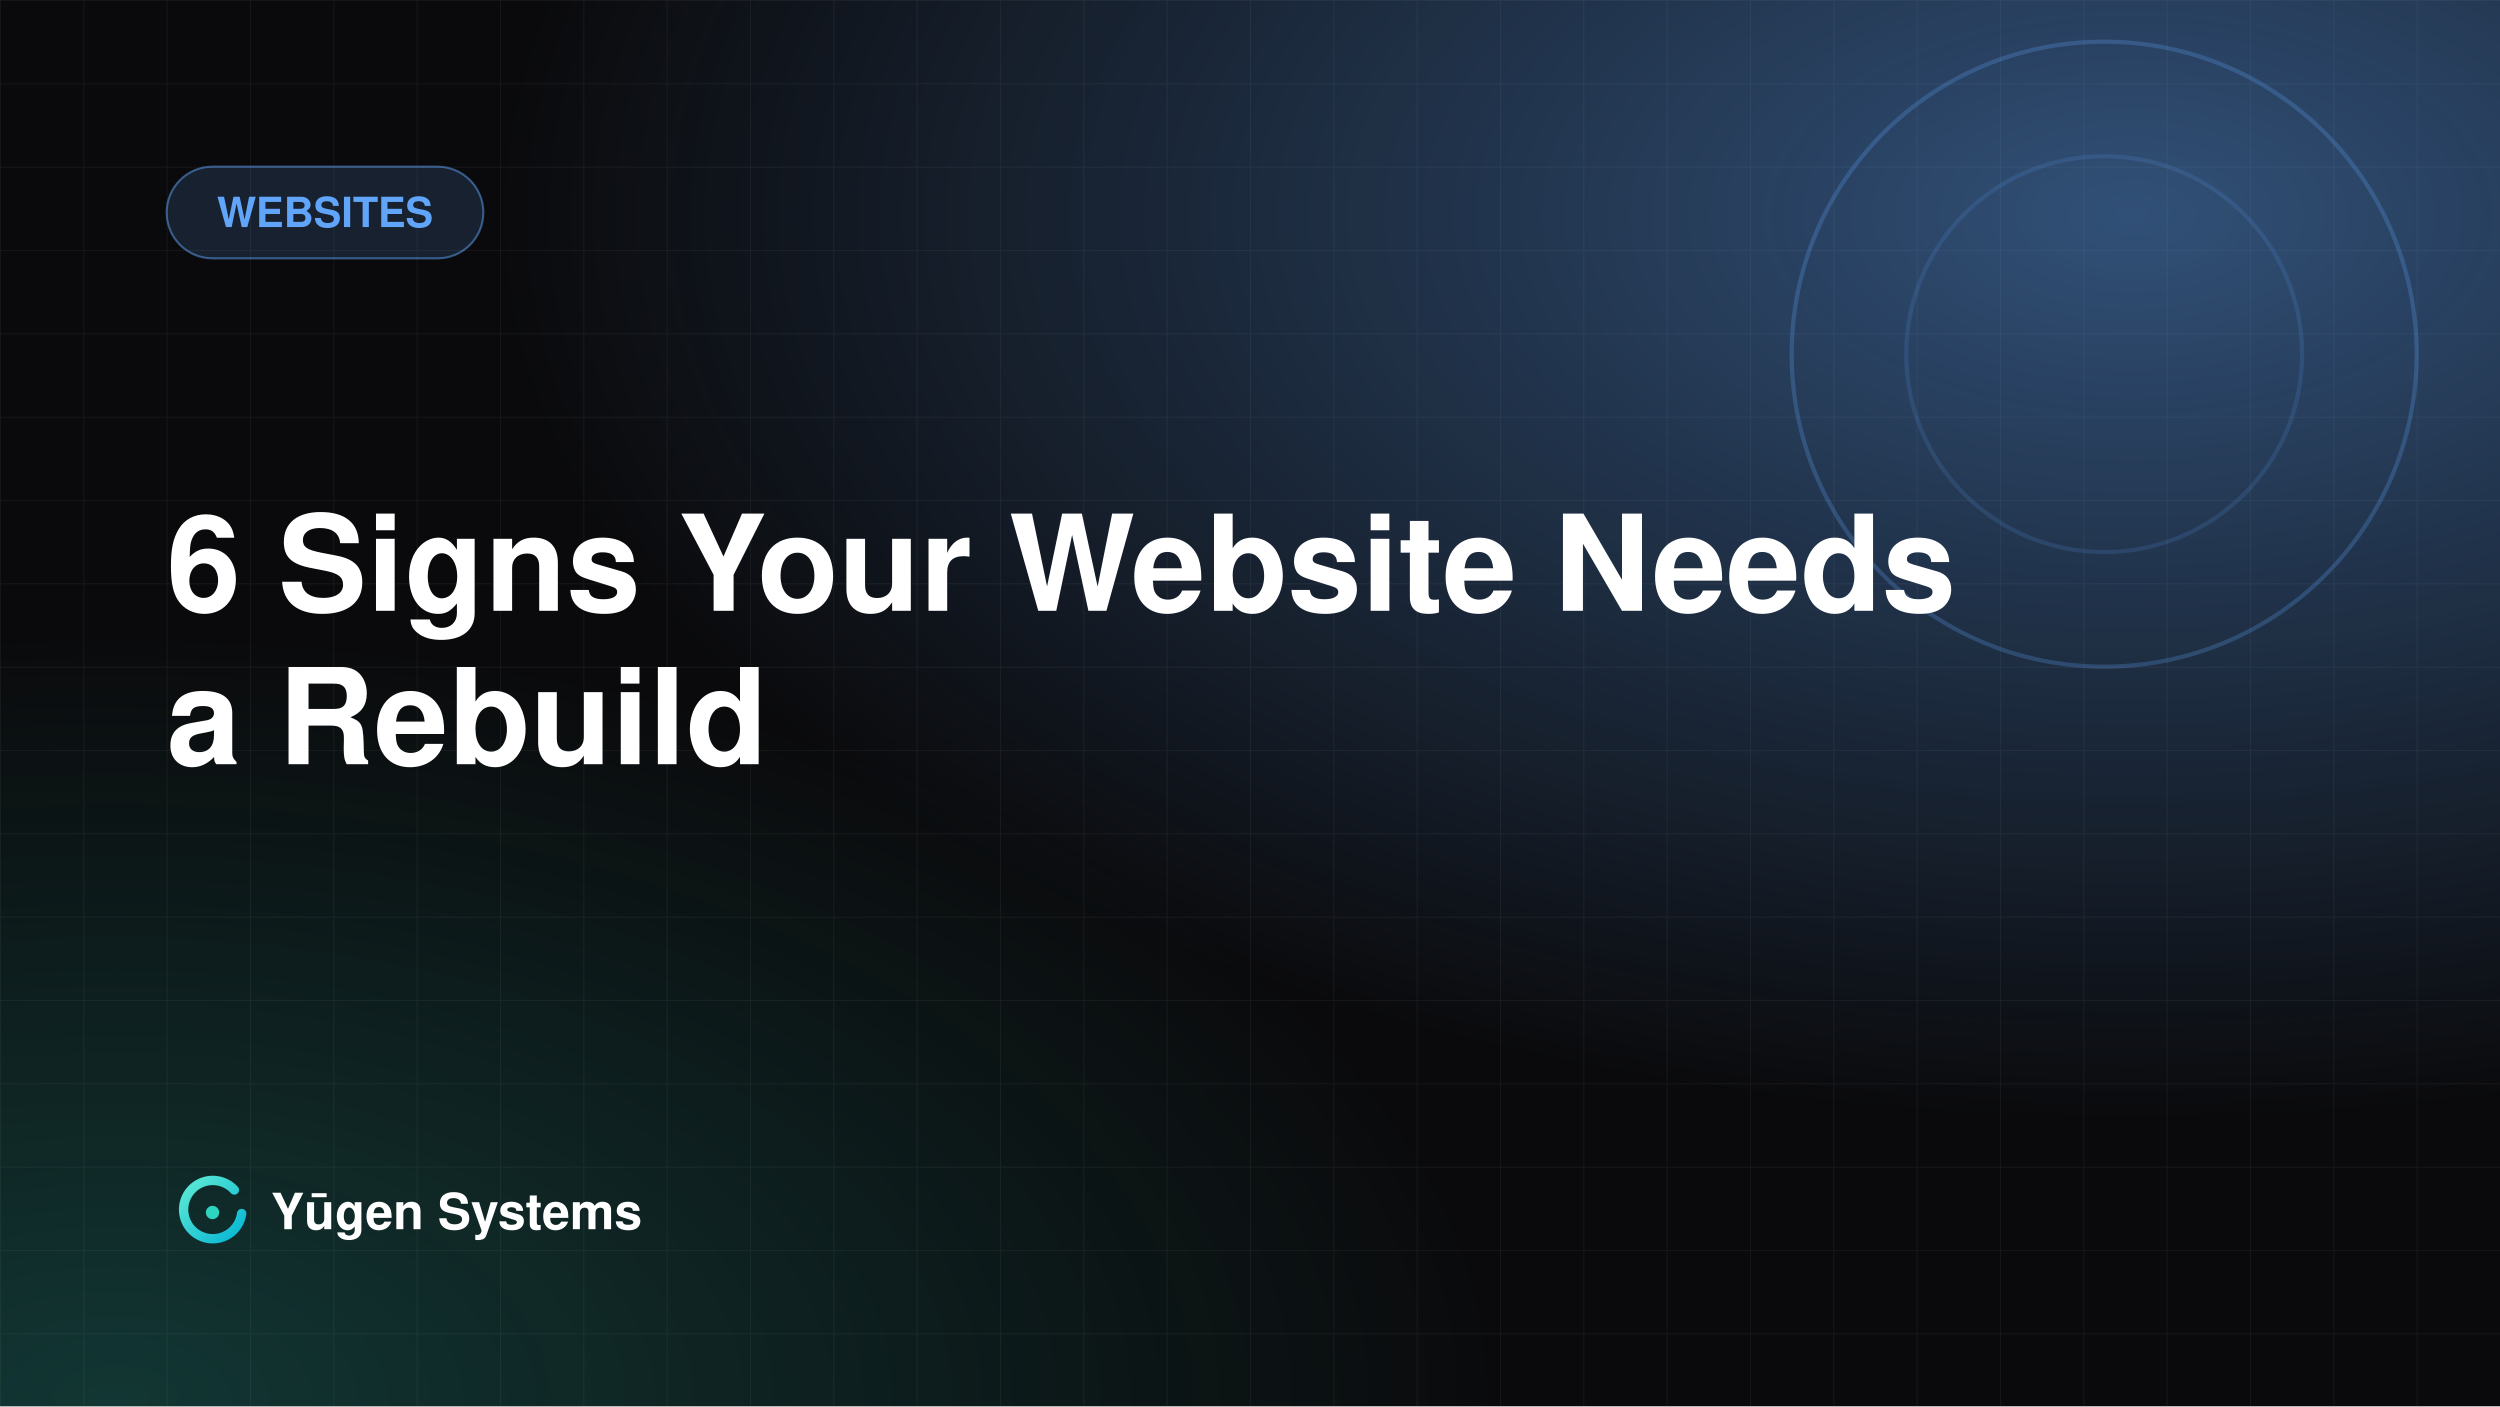
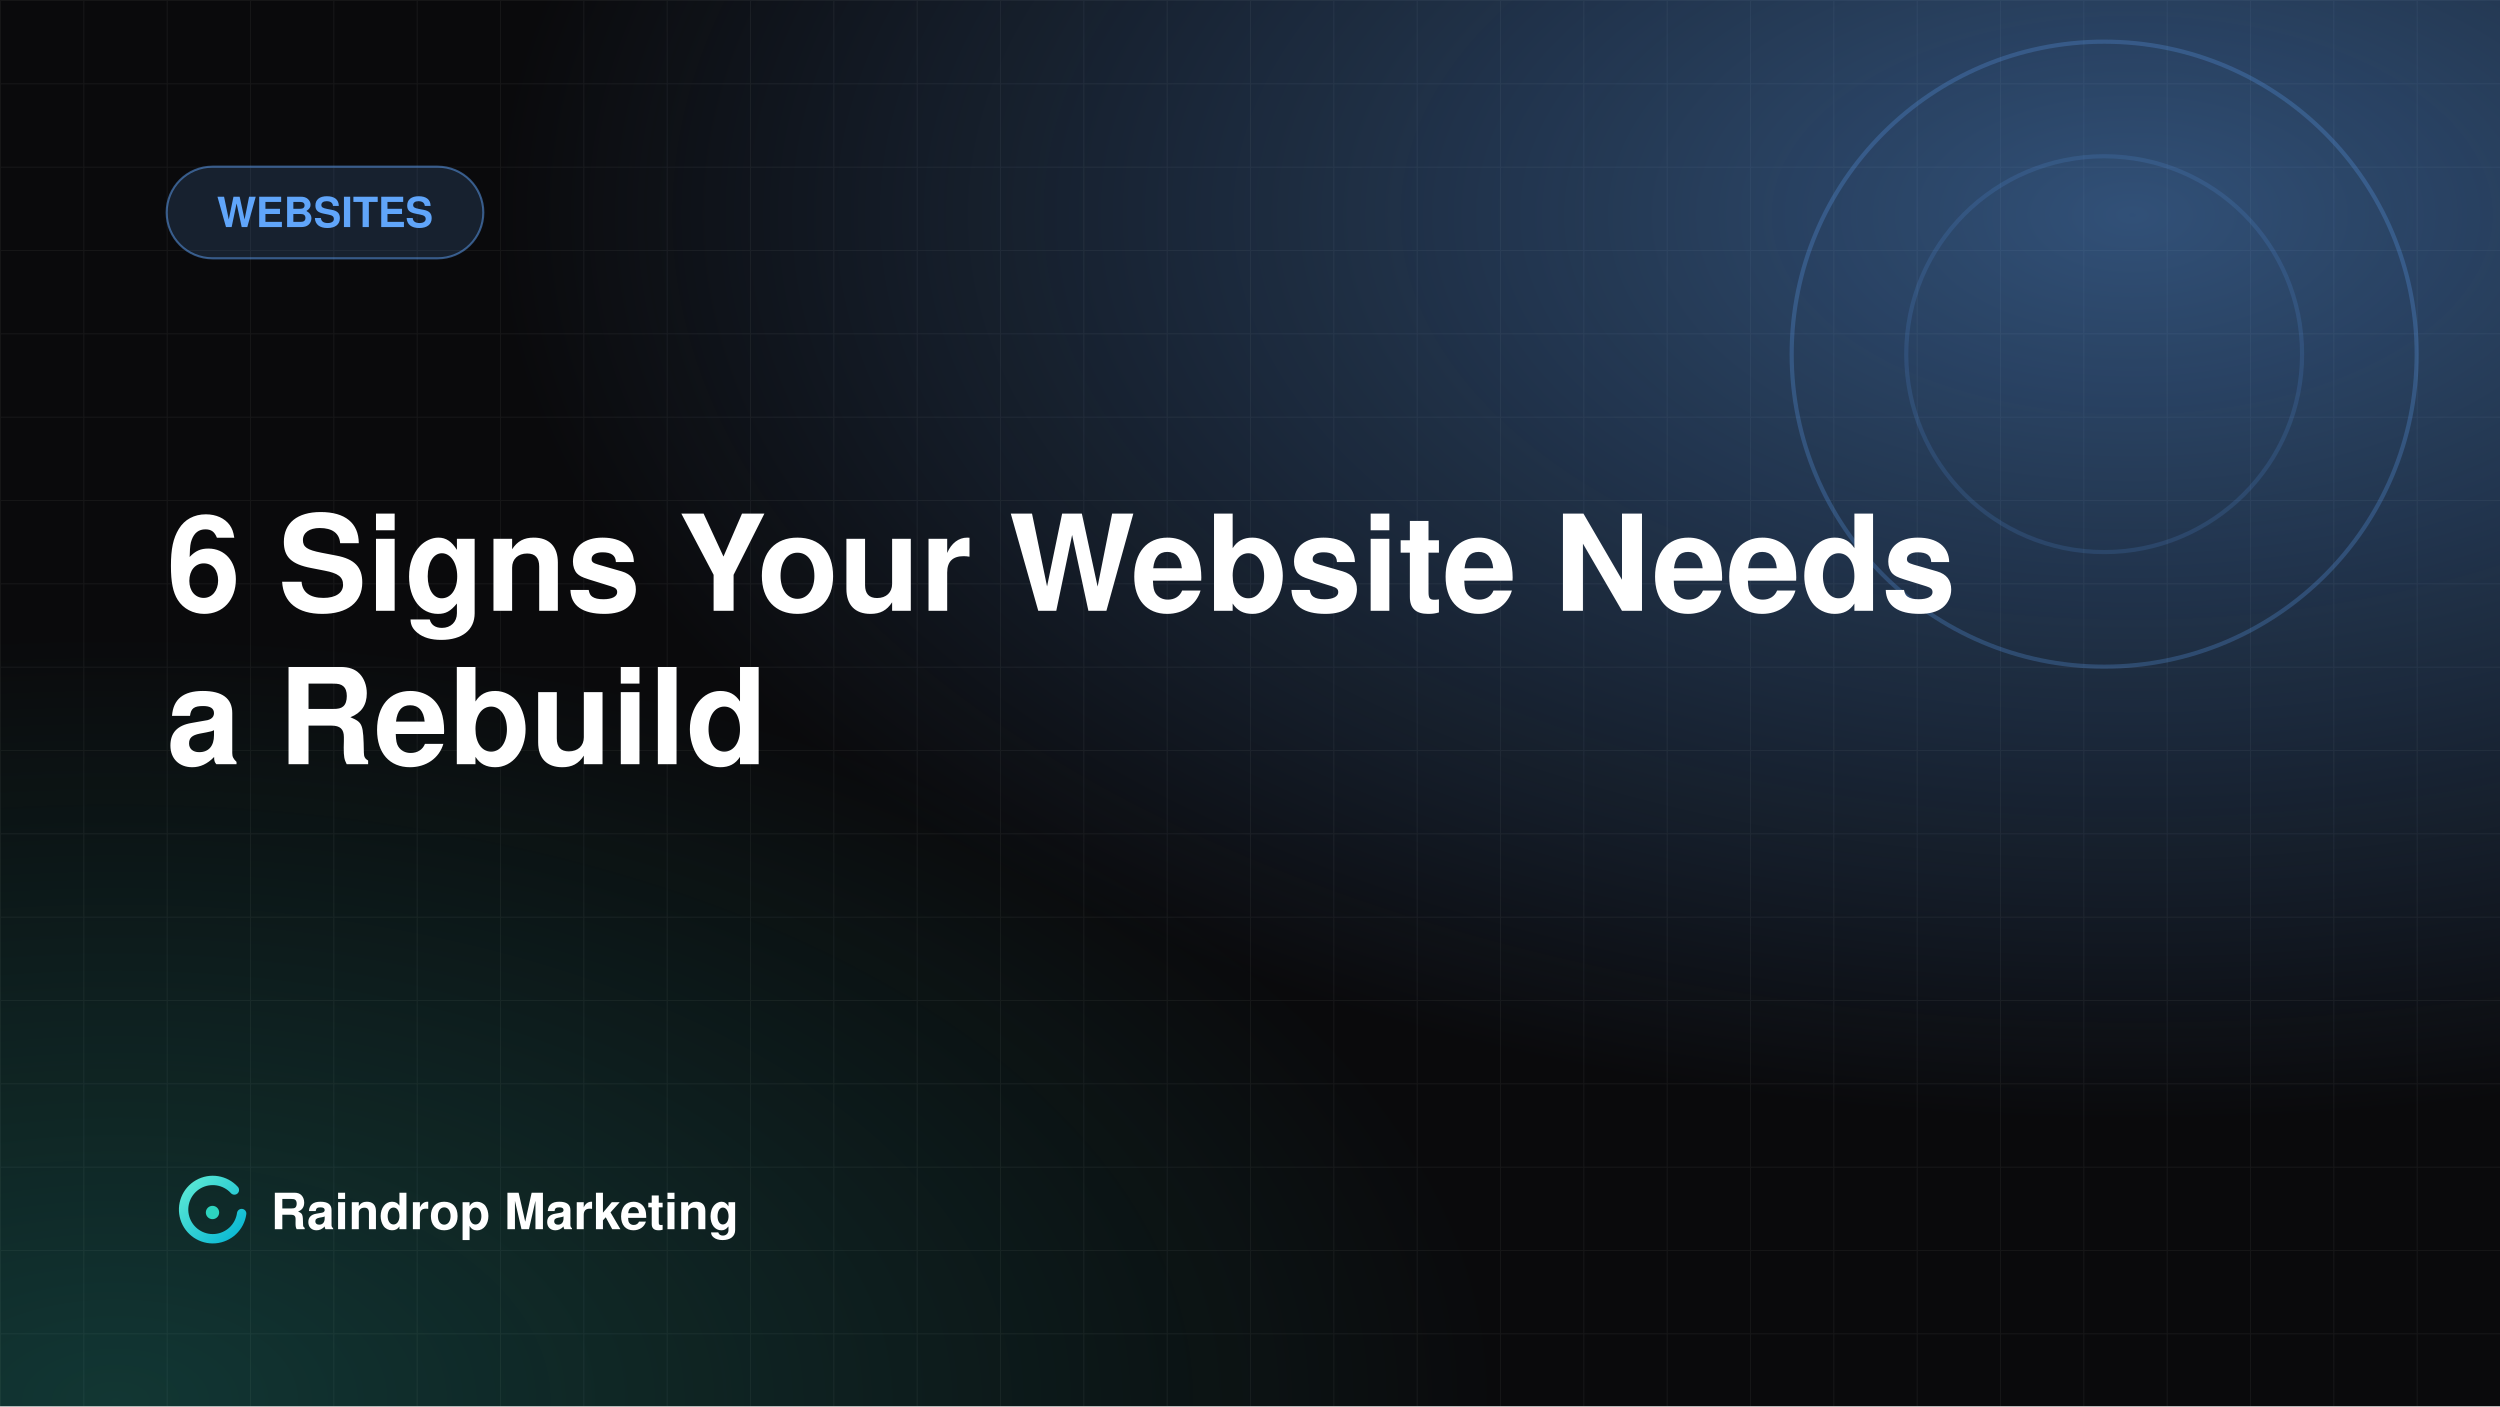
<svg xmlns="http://www.w3.org/2000/svg" viewBox="0 0 1200 675" width="1200" height="675">
  <defs>
    <radialGradient id="g1" cx="85%" cy="15%" r="65%">
      <stop offset="0" stop-color="#60a5fa" stop-opacity="0.45" />
      <stop offset="1" stop-color="#60a5fa" stop-opacity="0" />
    </radialGradient>
    <radialGradient id="g2" cx="5%" cy="100%" r="55%">
      <stop offset="0" stop-color="#2dd4bf" stop-opacity="0.22" />
      <stop offset="1" stop-color="#2dd4bf" stop-opacity="0" />
    </radialGradient>
    <pattern id="grid" width="40" height="40" patternUnits="userSpaceOnUse">
      <path d="M40 0H0V40" fill="none" stroke="#ffffff" stroke-opacity="0.05" />
    </pattern>
    <linearGradient id="enso" x1="0" y1="0" x2="1" y2="1">
      <stop offset="0" stop-color="#5eead4" />
      <stop offset="1" stop-color="#06b6d4" />
    </linearGradient>
  </defs>
  <rect width="1200" height="675" fill="#0a0a0c" />
  <rect width="1200" height="675" fill="url(#grid)" />
  <rect width="1200" height="675" fill="url(#g1)" />
  <rect width="1200" height="675" fill="url(#g2)" />
  <circle cx="1010" cy="170" r="150" fill="none" stroke="#60a5fa" stroke-opacity="0.25" stroke-width="2" />
  <circle cx="1010" cy="170" r="95" fill="none" stroke="#60a5fa" stroke-opacity="0.15" stroke-width="2" />
  <rect x="80" y="80" rx="22" ry="22" width="152" height="44" fill="#60a5fa" fill-opacity="0.15" stroke="#60a5fa" stroke-opacity="0.5" />
  <text x="156" y="109" text-anchor="middle" font-family="Segoe UI, Helvetica, Arial, sans-serif" font-size="20" font-weight="700" fill="#60a5fa">WEBSITES</text>
  <text x="80" y="293.2" font-family="Segoe UI, Helvetica, Arial, sans-serif" font-size="64" font-weight="800" fill="#ffffff">6 Signs Your Website Needs</text>
  <text x="80" y="366.8" font-family="Segoe UI, Helvetica, Arial, sans-serif" font-size="64" font-weight="800" fill="#ffffff">a Rebuild</text>
  <g transform="translate(80 560)">
    <path d="M32.5 11.2A14 14 0 1 0 36 22.5" fill="none" stroke="url(#enso)" stroke-width="4.5" stroke-linecap="round" />
    <circle cx="22" cy="22" r="3.2" fill="#2dd4bf" />
-     <text x="50" y="30" font-family="Segoe UI, Helvetica, Arial, sans-serif" font-size="24" font-weight="700" fill="#ffffff">Yūgen Systems</text>
+     <text x="50" y="30" font-family="Segoe UI, Helvetica, Arial, sans-serif" font-size="24" font-weight="700" fill="#ffffff">Raindrop Marketing</text>
  </g>
</svg>
